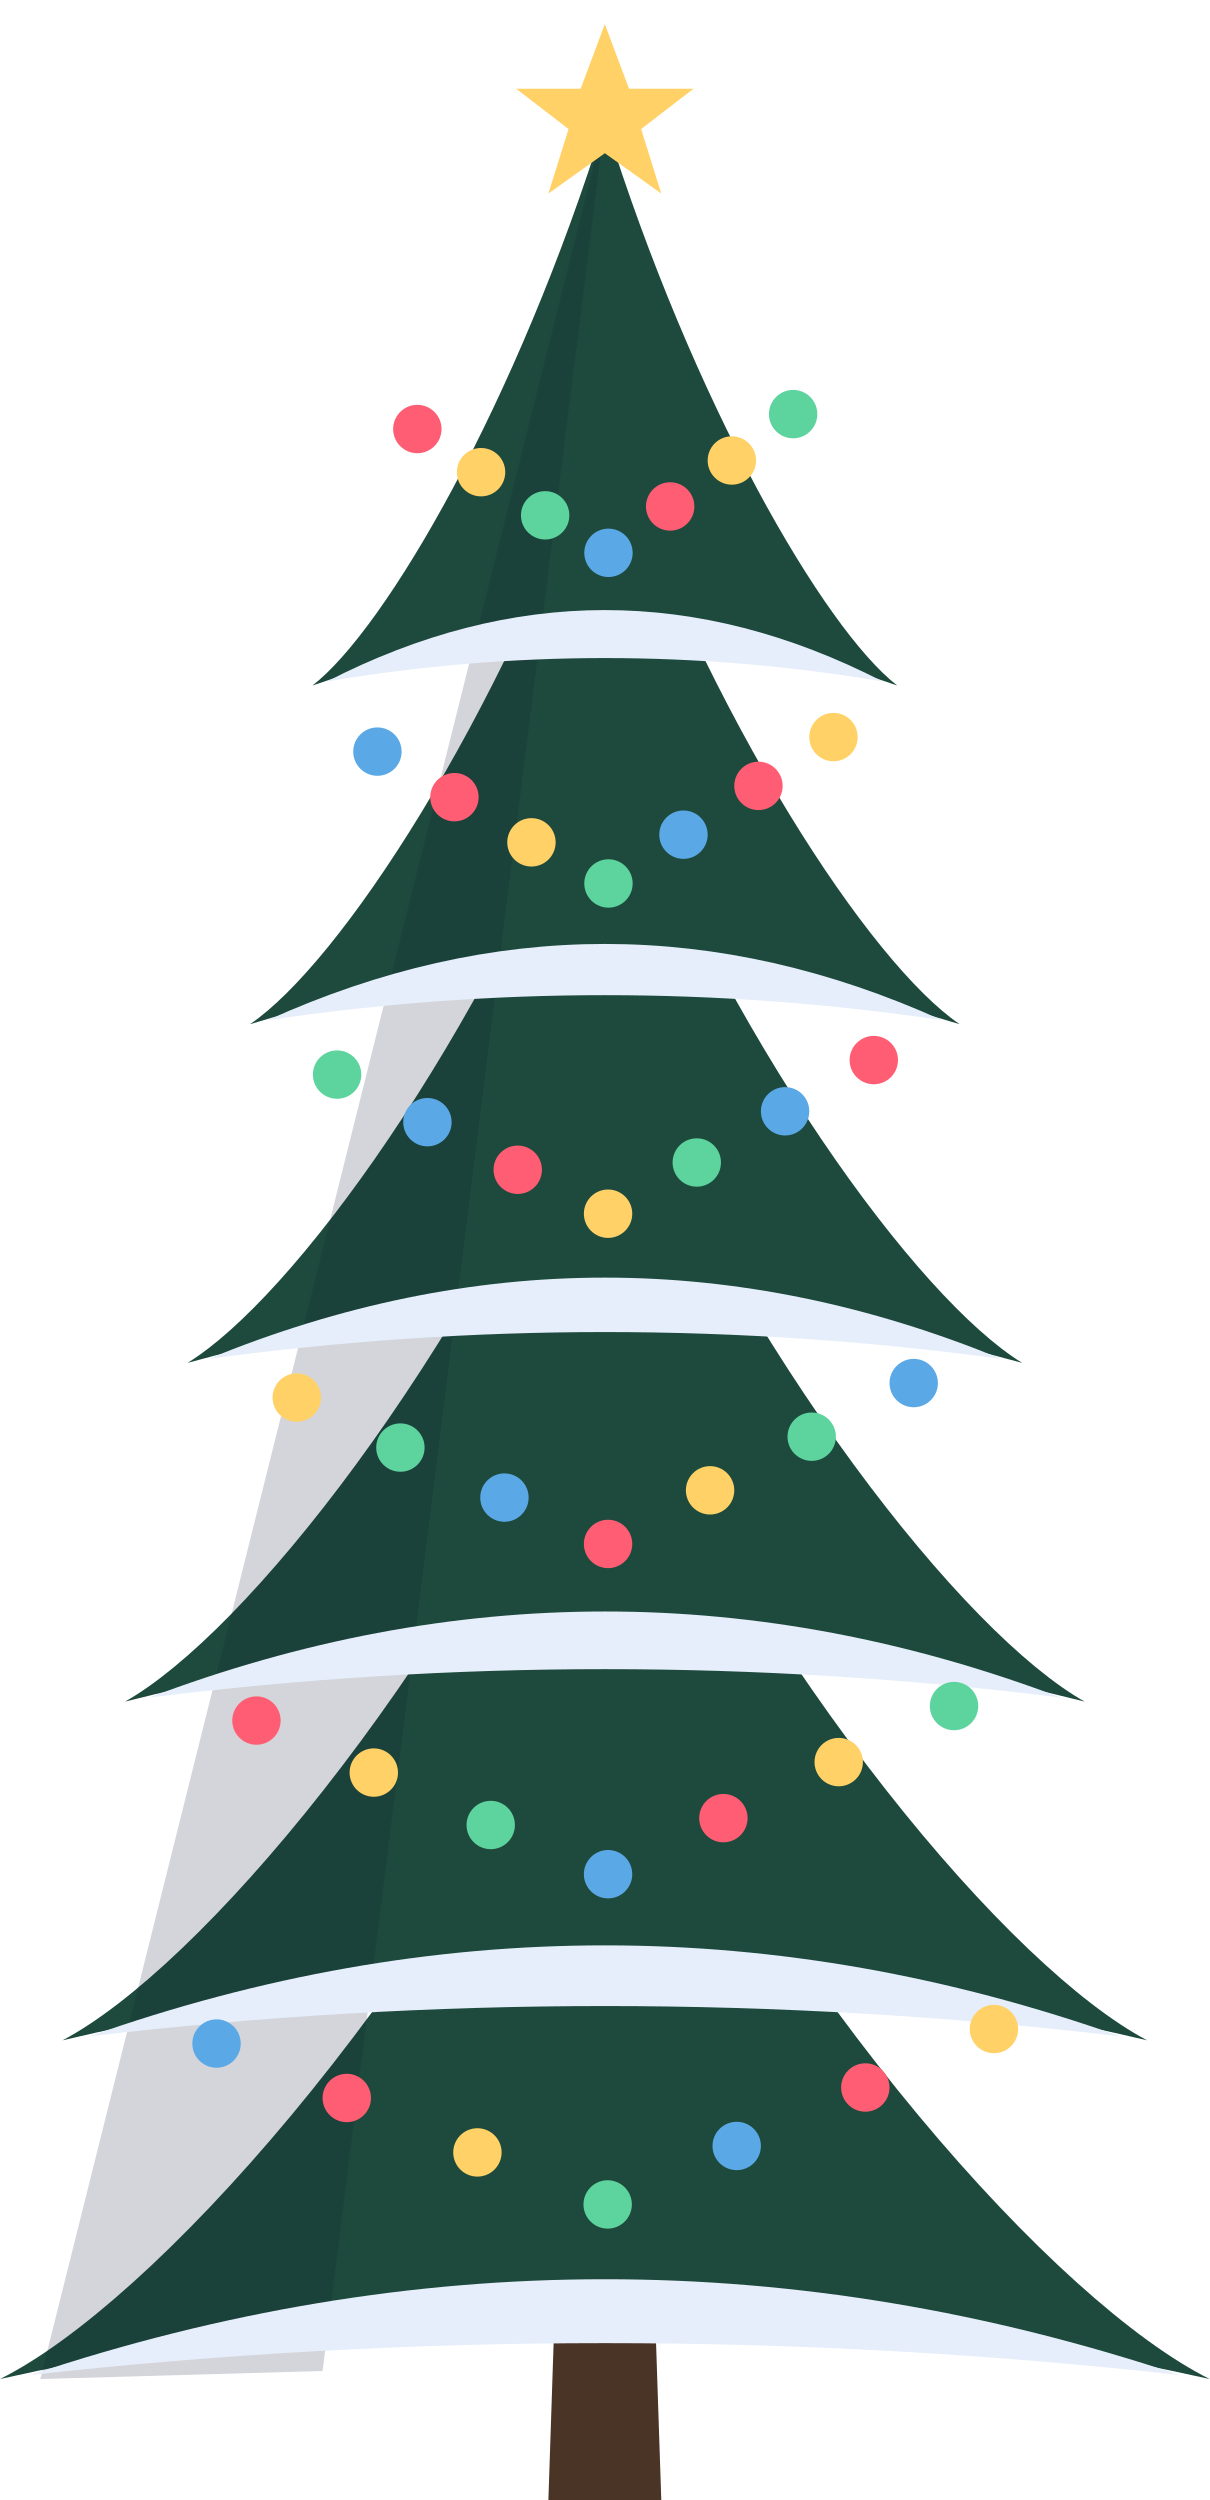
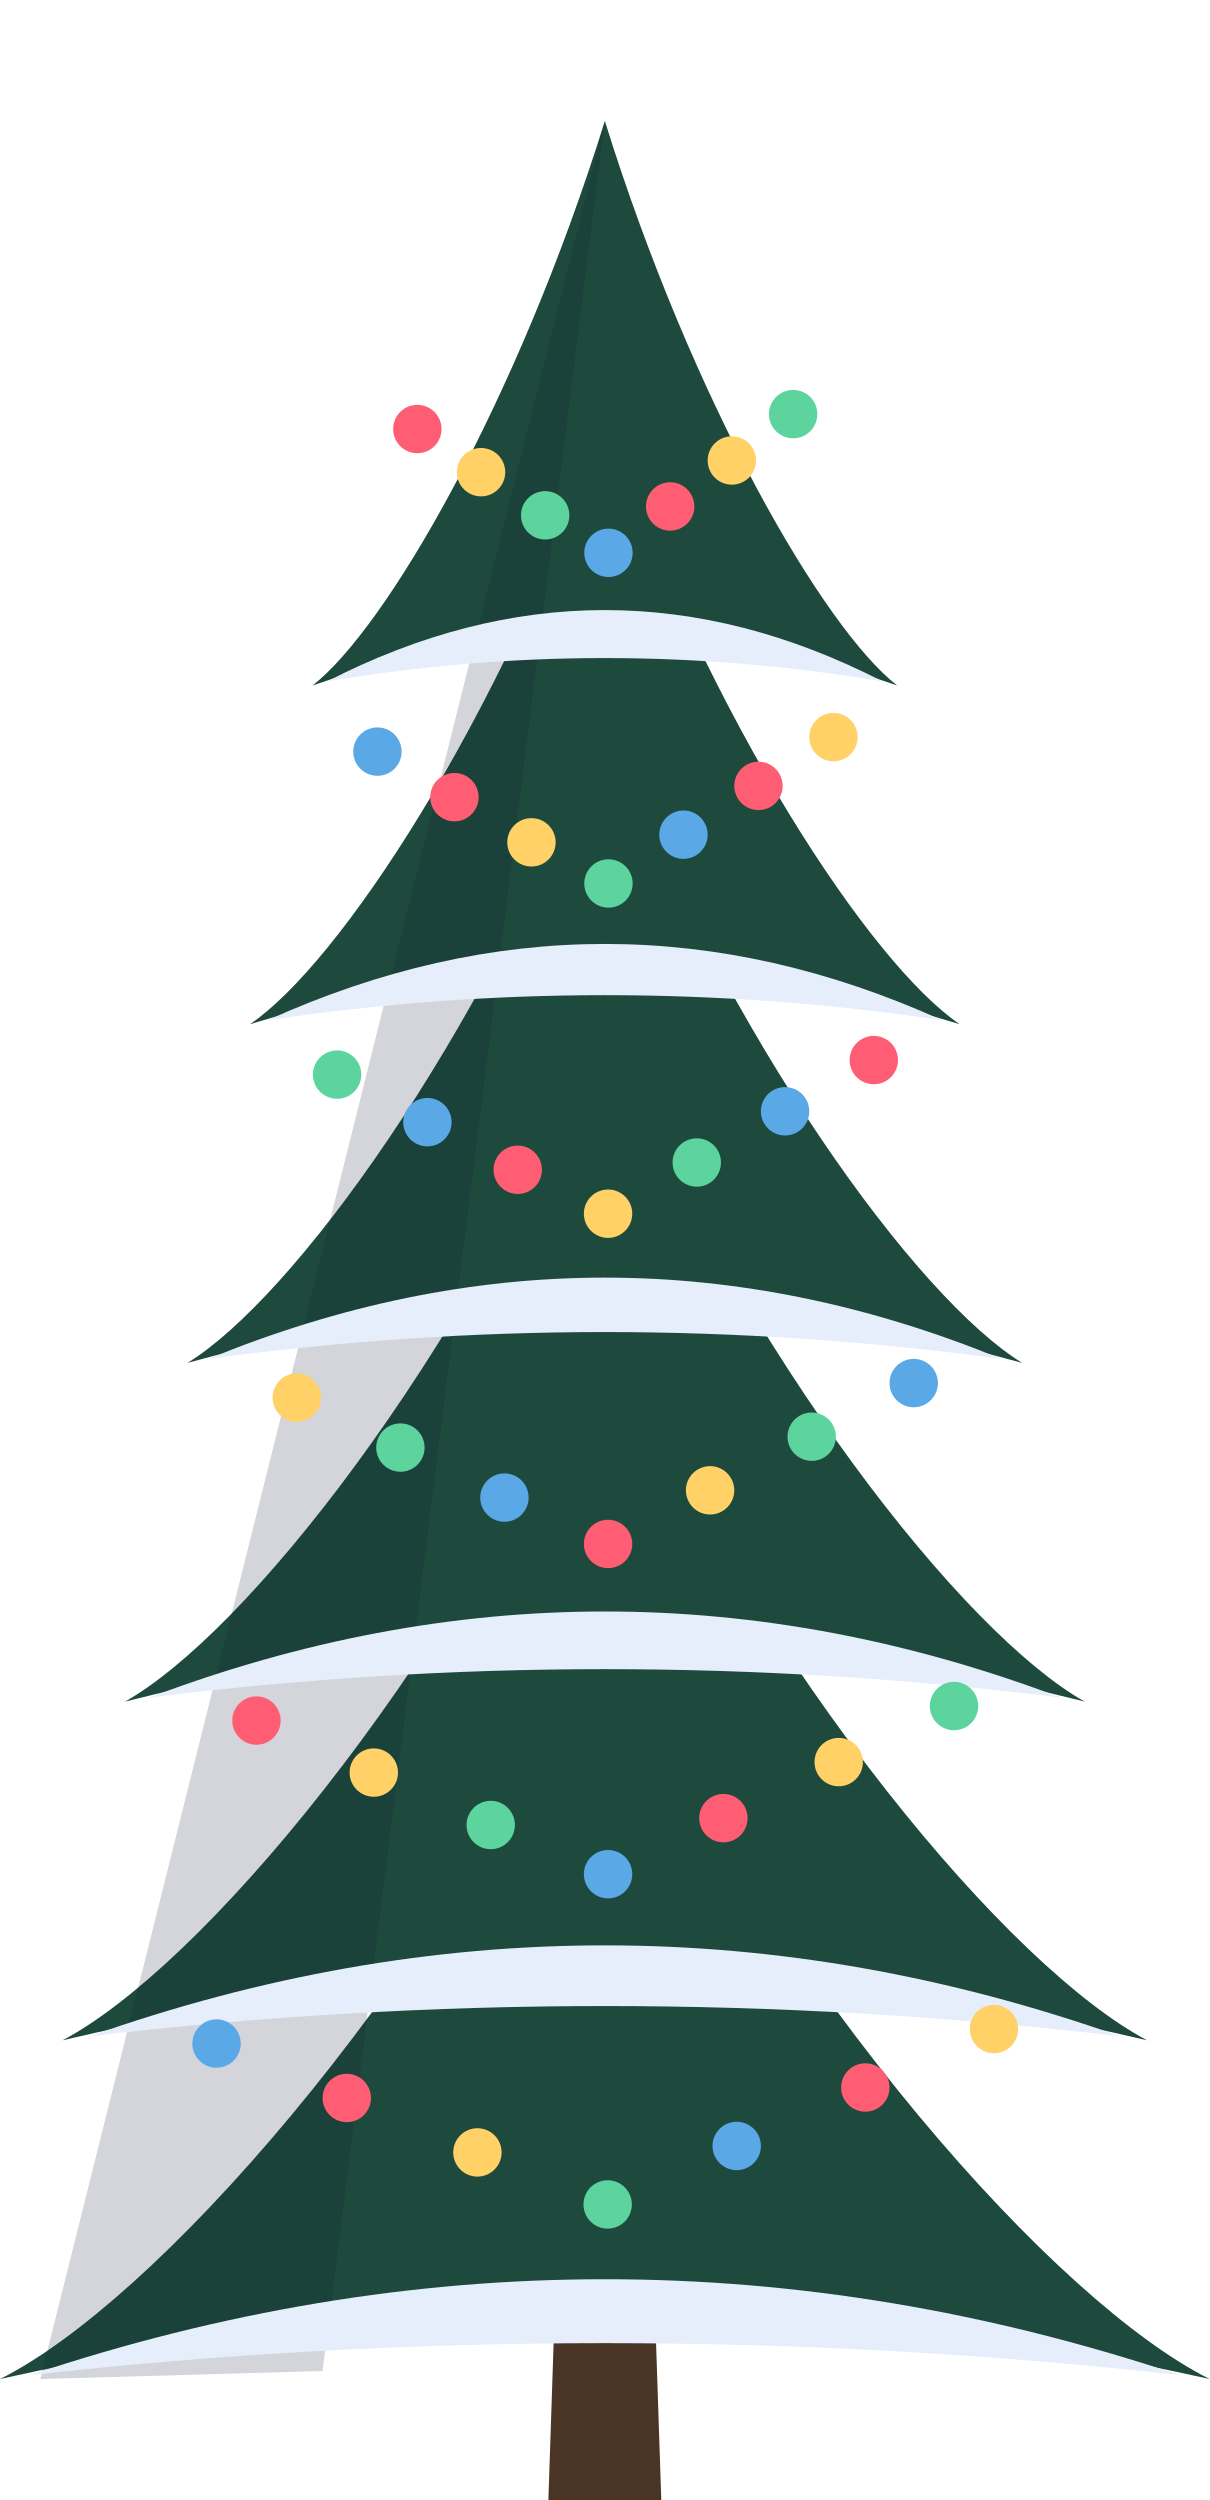
<svg xmlns="http://www.w3.org/2000/svg" viewBox="0 0 300 620">
  <path d="M138 560 L162 560 L164 620 L136 620 Z" fill="#4a3426" />
  <path d="M150.0 30.0 C171.8 100.0 204.4 156.0 222.5 170.0 Q150.0 144.8 77.5 170.0 C95.6 156.0 128.2 100.0 150.0 30.0Z M150.0 104.7 C176.4 179.3 216.0 239.1 238.0 254.0 Q150.0 227.1 62.0 254.0 C84.0 239.1 123.6 179.3 150.0 104.7Z M150.0 179.3 C181.0 258.7 227.6 322.1 253.5 338.0 Q150.0 309.4 46.5 338.0 C72.4 322.1 119.0 258.7 150.0 179.3Z M150.0 254.0 C185.7 338.0 239.2 405.2 269.0 422.0 Q150.0 391.8 31.0 422.0 C60.8 405.2 114.3 338.0 150.0 254.0Z M150.0 328.7 C190.3 417.3 250.9 488.3 284.5 506.0 Q150.0 474.1 15.5 506.0 C49.1 488.3 109.7 417.3 150.0 328.7Z M150.0 403.3 C195.0 496.7 262.5 571.3 300.0 590.0 Q150.0 556.4 0.0 590.0 C37.5 571.3 105.0 496.7 150.0 403.3Z" fill="#1d4a3c" />
  <path d="M150 30 L10 590 L80 588 Z" fill="#0b1433" opacity="0.18" />
  <path d="M81.1 169.0 Q150.0 133.6 218.9 169.0 Q150.0 157.4 81.1 169.0Z M66.4 253.0 Q150.0 215.2 233.6 253.0 Q150.0 240.6 66.4 253.0Z M51.7 337.0 Q150.0 296.7 248.3 337.0 Q150.0 323.7 51.7 337.0Z M37.0 421.0 Q150.0 378.3 263.1 421.0 Q150.0 406.9 37.0 421.0Z M22.2 505.0 Q150.0 459.9 277.8 505.0 Q150.0 490.0 22.2 505.0Z M7.5 589.0 Q150.0 541.5 292.5 589.0 Q150.0 573.2 7.5 589.0Z" fill="#e6eefb" />
  <circle class="christmas-bulb christmas-bulb-0" cx="103.5" cy="106.4" r="6" fill="#ff5d73" />
  <circle class="christmas-bulb christmas-bulb-1" cx="119.3" cy="117.1" r="6" fill="#ffd166" />
  <circle class="christmas-bulb christmas-bulb-2" cx="135.2" cy="127.8" r="6" fill="#5dd39e" />
  <circle class="christmas-bulb christmas-bulb-0" cx="150.9" cy="137.1" r="6" fill="#5aa9e6" />
  <circle class="christmas-bulb christmas-bulb-1" cx="166.2" cy="125.6" r="6" fill="#ff5d73" />
  <circle class="christmas-bulb christmas-bulb-2" cx="181.5" cy="114.2" r="6" fill="#ffd166" />
  <circle class="christmas-bulb christmas-bulb-0" cx="196.7" cy="102.7" r="6" fill="#5dd39e" />
  <circle class="christmas-bulb christmas-bulb-1" cx="93.6" cy="186.4" r="6" fill="#5aa9e6" />
  <circle class="christmas-bulb christmas-bulb-2" cx="112.7" cy="197.7" r="6" fill="#ff5d73" />
  <circle class="christmas-bulb christmas-bulb-0" cx="131.8" cy="208.9" r="6" fill="#ffd166" />
  <circle class="christmas-bulb christmas-bulb-1" cx="150.9" cy="219.1" r="6" fill="#5dd39e" />
  <circle class="christmas-bulb christmas-bulb-2" cx="169.5" cy="207.0" r="6" fill="#5aa9e6" />
  <circle class="christmas-bulb christmas-bulb-0" cx="188.1" cy="194.9" r="6" fill="#ff5d73" />
  <circle class="christmas-bulb christmas-bulb-1" cx="206.7" cy="182.8" r="6" fill="#ffd166" />
  <circle class="christmas-bulb christmas-bulb-2" cx="83.6" cy="266.5" r="6" fill="#5dd39e" />
  <circle class="christmas-bulb christmas-bulb-0" cx="106.0" cy="278.3" r="6" fill="#5aa9e6" />
  <circle class="christmas-bulb christmas-bulb-1" cx="128.4" cy="290.1" r="6" fill="#ff5d73" />
  <circle class="christmas-bulb christmas-bulb-2" cx="150.8" cy="301.0" r="6" fill="#ffd166" />
  <circle class="christmas-bulb christmas-bulb-0" cx="172.8" cy="288.3" r="6" fill="#5dd39e" />
  <circle class="christmas-bulb christmas-bulb-1" cx="194.7" cy="275.6" r="6" fill="#5aa9e6" />
  <circle class="christmas-bulb christmas-bulb-2" cx="216.7" cy="262.9" r="6" fill="#ff5d73" />
  <circle class="christmas-bulb christmas-bulb-0" cx="73.6" cy="346.6" r="6" fill="#ffd166" />
  <circle class="christmas-bulb christmas-bulb-1" cx="99.3" cy="359.0" r="6" fill="#5dd39e" />
  <circle class="christmas-bulb christmas-bulb-2" cx="125.1" cy="371.4" r="6" fill="#5aa9e6" />
  <circle class="christmas-bulb christmas-bulb-0" cx="150.8" cy="382.9" r="6" fill="#ff5d73" />
  <circle class="christmas-bulb christmas-bulb-1" cx="176.1" cy="369.6" r="6" fill="#ffd166" />
  <circle class="christmas-bulb christmas-bulb-2" cx="201.3" cy="356.3" r="6" fill="#5dd39e" />
  <circle class="christmas-bulb christmas-bulb-0" cx="226.6" cy="343.0" r="6" fill="#5aa9e6" />
  <circle class="christmas-bulb christmas-bulb-1" cx="63.6" cy="426.7" r="6" fill="#ff5d73" />
  <circle class="christmas-bulb christmas-bulb-2" cx="92.7" cy="439.6" r="6" fill="#ffd166" />
  <circle class="christmas-bulb christmas-bulb-0" cx="121.7" cy="452.6" r="6" fill="#5dd39e" />
  <circle class="christmas-bulb christmas-bulb-1" cx="150.8" cy="464.8" r="6" fill="#5aa9e6" />
  <circle class="christmas-bulb christmas-bulb-2" cx="179.4" cy="450.9" r="6" fill="#ff5d73" />
  <circle class="christmas-bulb christmas-bulb-0" cx="208.0" cy="437.0" r="6" fill="#ffd166" />
  <circle class="christmas-bulb christmas-bulb-1" cx="236.6" cy="423.1" r="6" fill="#5dd39e" />
  <circle class="christmas-bulb christmas-bulb-2" cx="53.7" cy="506.8" r="6" fill="#5aa9e6" />
  <circle class="christmas-bulb christmas-bulb-0" cx="86.0" cy="520.3" r="6" fill="#ff5d73" />
  <circle class="christmas-bulb christmas-bulb-1" cx="118.4" cy="533.8" r="6" fill="#ffd166" />
  <circle class="christmas-bulb christmas-bulb-2" cx="150.7" cy="546.7" r="6" fill="#5dd39e" />
  <circle class="christmas-bulb christmas-bulb-0" cx="182.7" cy="532.2" r="6" fill="#5aa9e6" />
  <circle class="christmas-bulb christmas-bulb-1" cx="214.6" cy="517.7" r="6" fill="#ff5d73" />
  <circle class="christmas-bulb christmas-bulb-2" cx="246.5" cy="503.2" r="6" fill="#ffd166" />
-   <path d="M150 6 L156 22 L172 22 L159 32 L164 48 L150 38 L136 48 L141 32 L128 22 L144 22 Z" fill="#ffd166" />
</svg>
